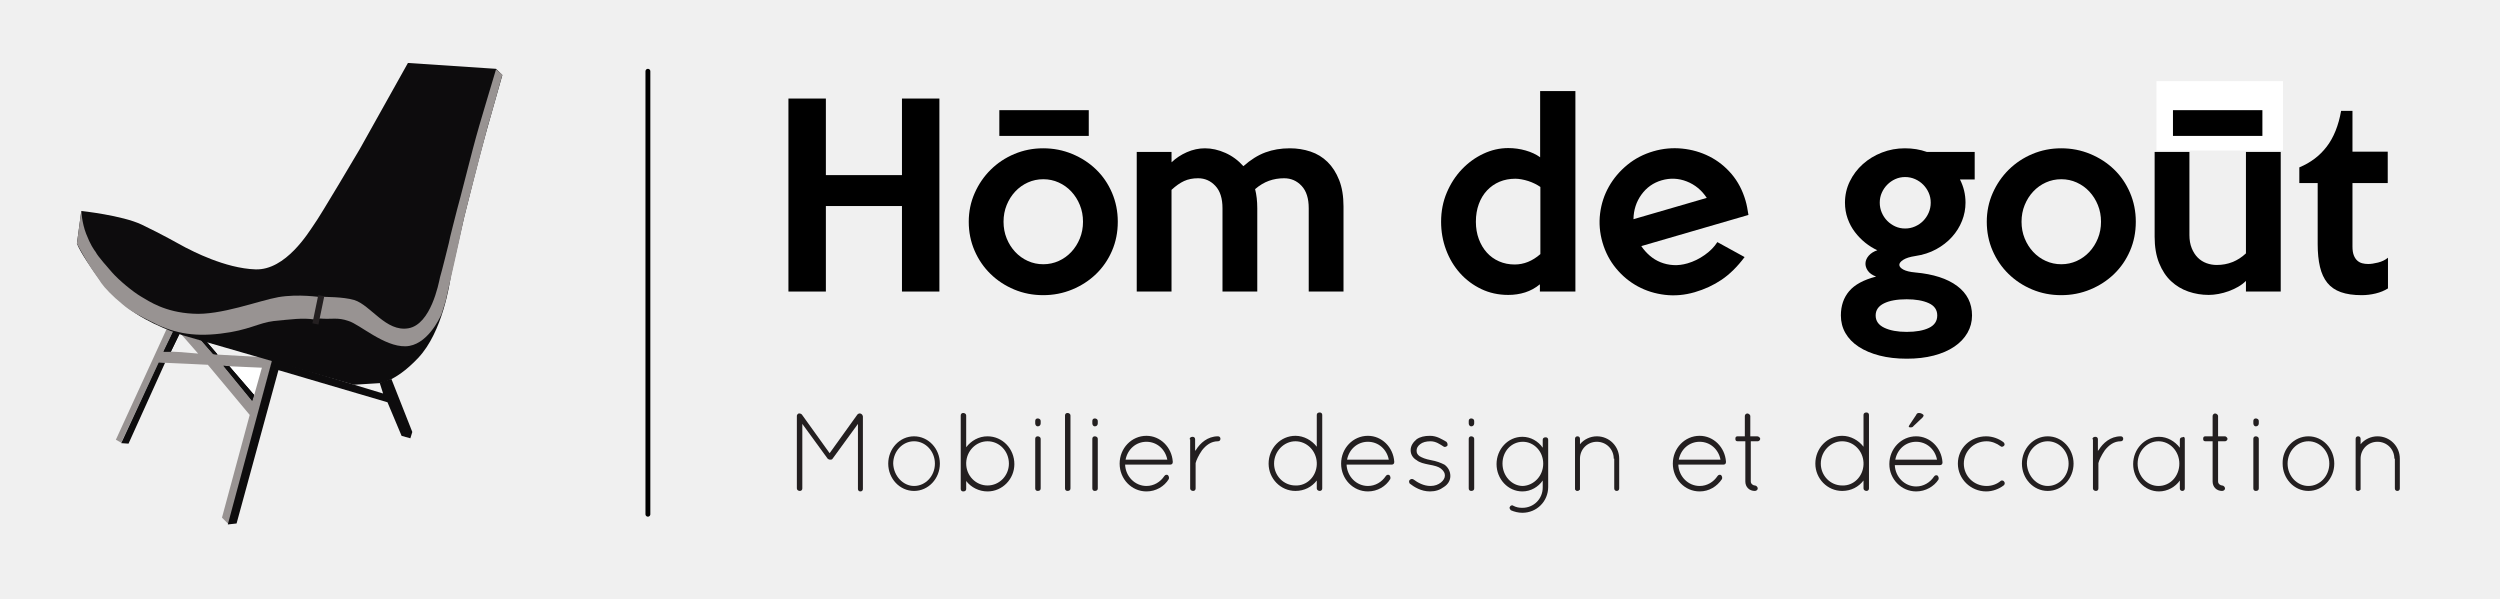
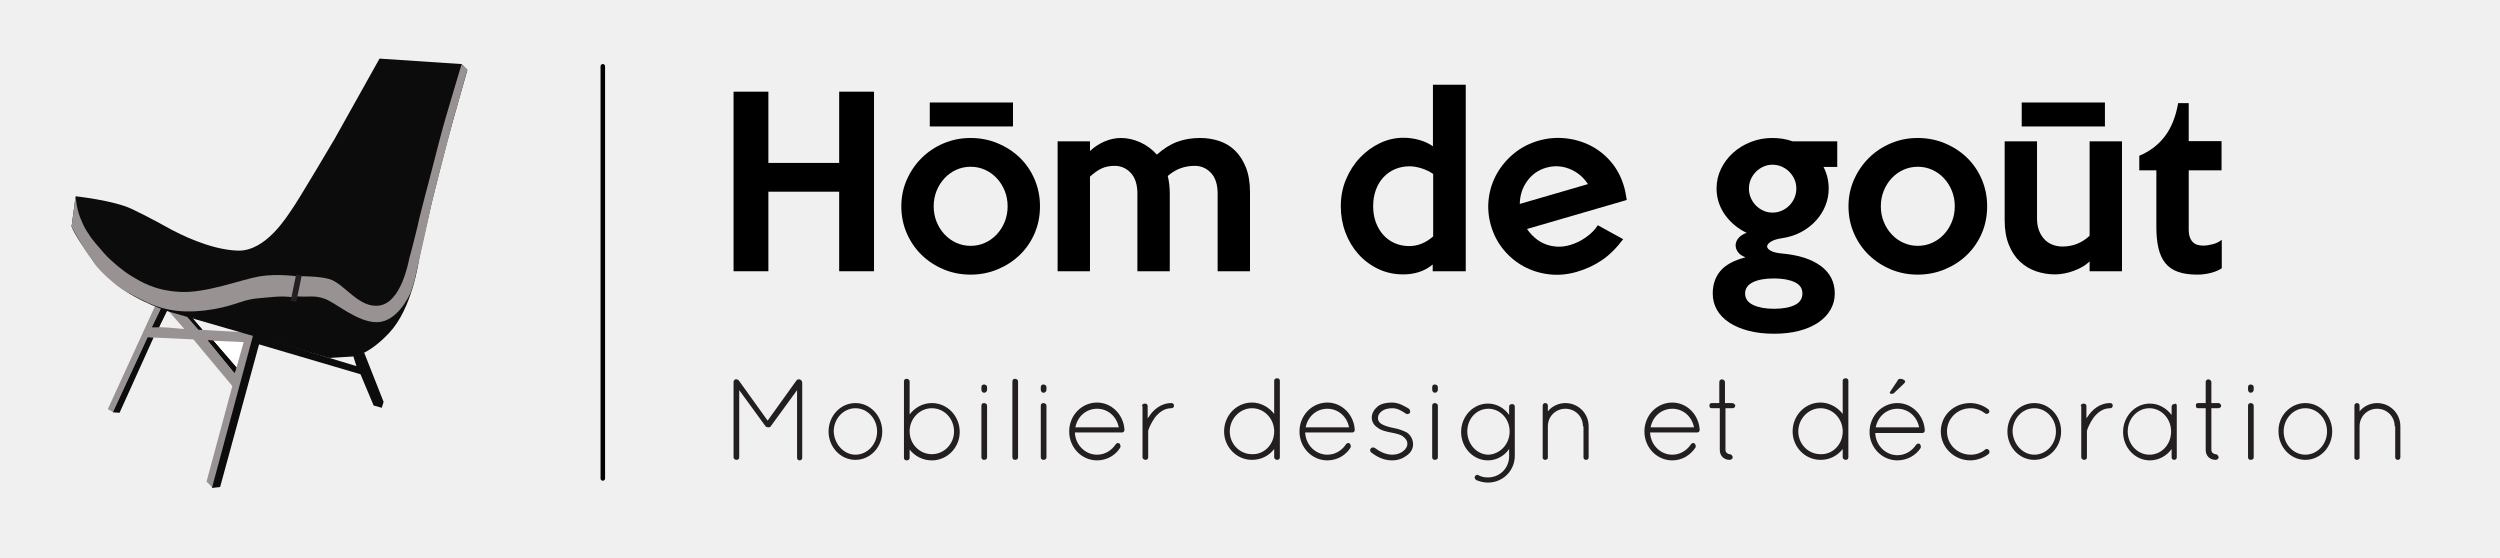
- <svg xmlns="http://www.w3.org/2000/svg" version="1.1" x="0px" y="0px" width="513.579px" height="122.994px" viewBox="-21.2 279.979 513.579 122.994" enable-background="new -21.2 279.979 513.579 122.994" xml:space="preserve">
+ <svg xmlns="http://www.w3.org/2000/svg" version="1.1" x="0px" y="0px" width="552px" height="122.994px" viewBox="-21.2 279.979 552 122.994" enable-background="new -21.2 279.979 552 122.994" xml:space="preserve">
  <g id="Calque_1">
</g>
  <g id="Calque_1_-_copie">
</g>
  <g id="Calque_1_-_copie_2">
    <line fill="none" stroke="#000000" stroke-linecap="round" stroke-linejoin="round" stroke-miterlimit="10" x1="111.9" y1="385.618" x2="111.9" y2="294.618" />
    <g enable-background="new    ">
-       <path fill="#231F20" d="M155.048,367.061l-5.203,7.141c-0.102,0.204-0.306,0.204-0.51,0.204l0,0c-0.204,0-0.408-0.102-0.51-0.204    l-5.203-7.141v13.262c0,0.306-0.204,0.51-0.51,0.51s-0.612-0.204-0.612-0.51v-14.894c0-0.204,0.102-0.306,0.204-0.408l0,0    c0.204-0.204,0.612-0.102,0.816,0.102l5.713,7.957l5.713-7.957c0.204-0.204,0.51-0.306,0.816-0.102    c0.102,0.102,0.102,0.102,0.204,0.204c0,0.102,0.102,0.204,0.102,0.306v14.894c0,0.306-0.204,0.51-0.51,0.51    c-0.306,0-0.51-0.204-0.51-0.51V367.061z" />
-       <path fill="#231F20" d="M166.575,369.611c2.958,0,5.305,2.55,5.305,5.611c0,3.06-2.346,5.611-5.305,5.611s-5.305-2.55-5.305-5.611    C161.271,372.161,163.617,369.611,166.575,369.611z M166.575,379.812c2.346,0,4.285-2.04,4.285-4.591    c0-2.55-1.938-4.591-4.285-4.591s-4.285,2.04-4.285,4.591C162.393,377.772,164.331,379.812,166.575,379.812z" />
-       <path fill="#231F20" d="M176.164,375.528v-0.204v-0.306v-9.691c0-0.306,0.204-0.51,0.51-0.51s0.612,0.204,0.612,0.51v6.529    c1.02-1.326,2.55-2.244,4.387-2.244c3.06,0,5.509,2.55,5.509,5.713c0,3.06-2.448,5.611-5.509,5.611    c-1.734,0-3.366-0.816-4.387-2.142v1.632c0,0.306-0.204,0.51-0.612,0.51c-0.306,0-0.51-0.204-0.51-0.51V375.528z M177.287,375.222    c0,2.448,1.938,4.489,4.387,4.489c2.448,0,4.387-2.04,4.387-4.489c0-2.55-1.938-4.591-4.387-4.591    c-2.346,0-4.285,1.938-4.387,4.387V375.222z" />
-       <path fill="#231F20" d="M191.467,366.448c0-0.306,0.204-0.51,0.51-0.51s0.612,0.204,0.612,0.51v0.51    c0,0.306-0.204,0.612-0.612,0.612c-0.306,0-0.51-0.306-0.51-0.612V366.448z M191.467,370.121c0-0.306,0.204-0.51,0.51-0.51    s0.612,0.204,0.612,0.51v10.201c0,0.306-0.204,0.51-0.612,0.51c-0.306,0-0.51-0.204-0.51-0.51V370.121z" />
-       <path fill="#231F20" d="M197.587,365.326c0-0.306,0.204-0.51,0.51-0.51s0.612,0.204,0.612,0.51v14.996    c0,0.306-0.204,0.51-0.612,0.51c-0.306,0-0.51-0.204-0.51-0.51V365.326z" />
-       <path fill="#231F20" d="M203.198,366.448c0-0.306,0.204-0.51,0.51-0.51s0.612,0.204,0.612,0.51v0.51    c0,0.306-0.204,0.612-0.612,0.612c-0.306,0-0.51-0.306-0.51-0.612V366.448z M203.198,370.121c0-0.306,0.204-0.51,0.51-0.51    s0.612,0.204,0.612,0.51v10.201c0,0.306-0.204,0.51-0.612,0.51c-0.306,0-0.51-0.204-0.51-0.51V370.121z" />
-       <path fill="#231F20" d="M208.809,375.222c0-3.162,2.448-5.713,5.509-5.713c2.856,0,5.203,2.346,5.407,5.305l0,0v0.102    c0,0.306-0.204,0.51-0.51,0.51h-9.283c0.102,2.448,2.04,4.387,4.387,4.387c1.53,0,2.856-0.816,3.673-2.04    c0.204-0.306,0.51-0.306,0.714-0.204c0.204,0.204,0.306,0.51,0.204,0.816c-0.918,1.53-2.652,2.55-4.591,2.55    C211.257,380.934,208.809,378.384,208.809,375.222z M210.033,374.406h8.569c-0.408-2.142-2.142-3.672-4.285-3.672    C212.175,370.733,210.441,372.263,210.033,374.406z" />
-       <path fill="#231F20" d="M223.193,370.223c0-0.306,0.204-0.51,0.612-0.51c0.306,0,0.51,0.204,0.51,0.51v2.448    c0-0.102,0.102-0.204,0.204-0.306c0.816-1.326,2.346-2.754,4.489-2.754c0.306,0,0.51,0.204,0.51,0.51    c0,0.306-0.204,0.51-0.51,0.51c-1.428,0-2.448,0.816-3.264,1.836c-0.714,1.02-1.224,2.142-1.326,2.652c0,0.102,0,0.102,0,0.204    v4.999c0,0.306-0.204,0.51-0.51,0.51s-0.612-0.204-0.612-0.51v-10.099H223.193z" />
-       <path fill="#231F20" d="M249.308,378.69c-1.02,1.326-2.55,2.142-4.387,2.142c-3.06,0-5.509-2.55-5.509-5.611    c0-3.162,2.448-5.713,5.509-5.713c1.734,0,3.366,0.918,4.387,2.244v-6.529c0-0.306,0.204-0.51,0.612-0.51    c0.306,0,0.51,0.204,0.51,0.51v9.793v0.204v5.101c0,0.306-0.204,0.51-0.51,0.51s-0.612-0.204-0.612-0.51V378.69z M249.308,375.426    v-0.408c-0.102-2.448-2.04-4.387-4.387-4.387s-4.387,2.04-4.387,4.591c0,2.448,1.938,4.489,4.387,4.489    C247.268,379.812,249.206,377.874,249.308,375.426z" />
-       <path fill="#231F20" d="M254.307,375.222c0-3.162,2.448-5.713,5.509-5.713c2.856,0,5.203,2.346,5.407,5.305l0,0v0.102    c0,0.306-0.204,0.51-0.51,0.51h-9.283c0.102,2.448,2.04,4.387,4.387,4.387c1.53,0,2.856-0.816,3.672-2.04    c0.204-0.306,0.51-0.306,0.714-0.204c0.204,0.204,0.306,0.51,0.204,0.816c-0.918,1.53-2.652,2.55-4.591,2.55    C256.755,380.934,254.307,378.384,254.307,375.222z M255.531,374.406h8.569c-0.408-2.142-2.142-3.672-4.285-3.672    C257.673,370.733,255.939,372.263,255.531,374.406z" />
-       <path fill="#231F20" d="M268.385,378.588c0.204-0.204,0.51-0.306,0.816-0.102c0.816,0.612,2.04,1.326,3.468,1.326    c0.918,0,1.632-0.306,2.142-0.714s0.816-0.918,0.816-1.428c0-0.51-0.204-0.918-0.816-1.428c-0.51-0.408-1.326-0.612-2.448-0.816    l0,0c-1.02-0.204-1.938-0.408-2.55-0.918c-0.714-0.408-1.224-1.122-1.224-2.04s0.51-1.632,1.224-2.244    c0.714-0.51,1.632-0.714,2.754-0.714c1.428,0,2.448,0.714,3.366,1.224c0.204,0.204,0.306,0.51,0.204,0.816    c-0.204,0.204-0.51,0.306-0.714,0.204c-0.816-0.51-1.632-1.122-2.754-1.122c-0.918,0-1.632,0.204-2.142,0.612    s-0.714,0.816-0.714,1.326s0.204,0.816,0.612,1.122c0.51,0.306,1.224,0.612,2.346,0.816l0,0c1.122,0.204,1.938,0.51,2.754,0.918    c0.714,0.51,1.224,1.326,1.224,2.346c0,0.918-0.51,1.734-1.326,2.244c-0.816,0.612-1.734,0.918-2.856,0.918    c-1.836,0-3.264-0.918-4.183-1.632C268.283,379.098,268.181,378.792,268.385,378.588z" />
-       <path fill="#231F20" d="M280.524,366.448c0-0.306,0.204-0.51,0.51-0.51s0.612,0.204,0.612,0.51v0.51    c0,0.306-0.204,0.612-0.612,0.612c-0.306,0-0.51-0.306-0.51-0.612V366.448z M280.524,370.121c0-0.306,0.204-0.51,0.51-0.51    s0.612,0.204,0.612,0.51v10.201c0,0.306-0.204,0.51-0.612,0.51c-0.306,0-0.51-0.204-0.51-0.51V370.121z" />
-       <path fill="#231F20" d="M296.847,380.016c0,2.958-2.346,5.305-5.305,5.305c-0.816,0-1.632-0.204-2.346-0.51    c-0.204-0.204-0.408-0.51-0.204-0.714c0.102-0.306,0.51-0.408,0.714-0.204c0.612,0.306,1.122,0.408,1.836,0.408    c2.346,0,4.183-1.836,4.183-4.183v-1.428c-0.918,1.326-2.448,2.244-4.183,2.244c-2.958,0-5.305-2.55-5.305-5.611    c0-3.06,2.346-5.611,5.305-5.611c1.734,0,3.264,0.918,4.183,2.244v-1.632c0-0.306,0.204-0.51,0.612-0.51    c0.306,0,0.51,0.204,0.51,0.51V380.016z M295.826,375.222c0-2.55-1.938-4.489-4.183-4.489c-2.346,0-4.183,1.938-4.183,4.489    c0,2.55,1.938,4.591,4.183,4.591C293.888,379.71,295.826,377.772,295.826,375.222z" />
-       <path fill="#231F20" d="M310.312,374.202c0-1.938-1.53-3.468-3.468-3.468c-1.938,0-3.468,1.53-3.468,3.468v6.121v0.102    c0,0.102,0,0.204-0.102,0.204c-0.102,0.102-0.204,0.204-0.408,0.204h-0.102c-0.204,0-0.306-0.204-0.408-0.306c0,0,0,0,0-0.102    s0,0,0,0v-0.102v-6.121v-0.204v-3.877c0-0.306,0.204-0.51,0.51-0.51s0.51,0.204,0.51,0.51v1.122    c0.816-1.02,2.142-1.632,3.468-1.632c2.55,0,4.591,2.04,4.591,4.591v6.121c0,0.306-0.204,0.51-0.51,0.51s-0.51-0.204-0.51-0.51    v-6.121H310.312z" />
-       <path fill="#231F20" d="M322.452,375.222c0-3.162,2.448-5.713,5.509-5.713c2.856,0,5.203,2.346,5.407,5.305l0,0v0.102    c0,0.306-0.204,0.51-0.51,0.51h-9.283c0.102,2.448,2.04,4.387,4.387,4.387c1.53,0,2.856-0.816,3.672-2.04    c0.204-0.306,0.51-0.306,0.714-0.204c0.204,0.204,0.306,0.51,0.204,0.816c-1.02,1.53-2.652,2.55-4.591,2.55    C324.9,380.934,322.452,378.384,322.452,375.222z M323.676,374.406h8.569c-0.408-2.142-2.142-3.672-4.285-3.672    C325.818,370.733,324.084,372.263,323.676,374.406z" />
-       <path fill="#231F20" d="M340.406,370.121c0,0.306-0.306,0.51-0.51,0.51h-1.428v8.263c0,0.51,0.51,0.816,0.816,0.816    s0.612,0.306,0.612,0.612c0,0.306-0.306,0.51-0.612,0.51c-1.122,0-1.938-0.816-1.938-1.938v-8.263h-1.53    c-0.51,0-0.51-0.306-0.51-0.51c0-0.204,0-0.51,0.51-0.51h1.428v-4.183c0-0.306,0.306-0.51,0.51-0.51    c0.306,0,0.612,0.306,0.612,0.51v4.183h1.428C340.1,369.611,340.406,369.917,340.406,370.121z" />
-       <path fill="#231F20" d="M361.625,378.69c-1.02,1.326-2.55,2.142-4.387,2.142c-3.06,0-5.509-2.55-5.509-5.611    c0-3.162,2.448-5.713,5.509-5.713c1.734,0,3.366,0.918,4.387,2.244v-6.529c0-0.306,0.204-0.51,0.612-0.51    c0.306,0,0.51,0.204,0.51,0.51v9.793v0.204v5.101c0,0.306-0.204,0.51-0.51,0.51s-0.612-0.204-0.612-0.51V378.69z M361.625,375.426    v-0.408c-0.102-2.448-2.04-4.387-4.387-4.387s-4.387,2.04-4.387,4.591c0,2.448,1.938,4.489,4.387,4.489    C359.585,379.812,361.523,377.874,361.625,375.426z" />
-       <path fill="#231F20" d="M372.439,380.934c-3.06,0-5.509-2.55-5.509-5.611c0-3.162,2.448-5.713,5.509-5.713    c2.856,0,5.203,2.346,5.407,5.305l0,0v0.102c0,0.306-0.204,0.51-0.51,0.51h-9.283c0.102,2.448,2.04,4.387,4.387,4.387    c1.53,0,2.856-0.816,3.673-2.04c0.204-0.306,0.51-0.306,0.714-0.204c0.204,0.204,0.306,0.51,0.204,0.816    C376.111,379.914,374.377,380.934,372.439,380.934z M372.439,370.733c-2.142,0-3.876,1.53-4.285,3.672h8.569    C376.315,372.263,374.581,370.733,372.439,370.733z M371.215,367.775c0.306,0,0.51,0,0.714-0.306l1.836-1.734    c0.102-0.102,0.204-0.306,0.204-0.408c0-0.204-0.51-0.51-0.918-0.51c-0.306,0-0.51,0.102-0.612,0.408l-1.428,2.142    c0,0.102-0.102,0.204-0.102,0.204C370.909,367.673,371.011,367.775,371.215,367.775z" />
-       <path fill="#231F20" d="M381.008,375.222c0-3.162,2.55-5.611,5.815-5.611c1.326,0,2.652,0.51,3.57,1.224    c0.204,0.204,0.306,0.51,0.102,0.714c-0.204,0.204-0.51,0.306-0.714,0.102c-0.816-0.612-1.836-1.02-2.856-1.02    c-2.652,0-4.693,2.04-4.693,4.591c0,2.55,2.04,4.591,4.693,4.591c1.122,0,2.142-0.408,2.856-1.02    c0.204-0.204,0.612-0.102,0.714,0.102c0.204,0.204,0.204,0.612-0.102,0.816c-0.918,0.714-2.244,1.224-3.57,1.224    C383.66,380.934,381.008,378.384,381.008,375.222z" />
-       <path fill="#231F20" d="M399.472,369.611c2.958,0,5.305,2.55,5.305,5.611c0,3.06-2.346,5.611-5.305,5.611s-5.305-2.55-5.305-5.611    C394.168,372.161,396.514,369.611,399.472,369.611z M399.472,379.812c2.346,0,4.285-2.04,4.285-4.591    c0-2.55-1.938-4.591-4.285-4.591s-4.285,2.04-4.285,4.591C395.29,377.772,397.228,379.812,399.472,379.812z" />
-       <path fill="#231F20" d="M408.654,370.223c0-0.306,0.204-0.51,0.612-0.51c0.306,0,0.51,0.204,0.51,0.51v2.448    c0-0.102,0.102-0.204,0.204-0.306c0.816-1.326,2.346-2.754,4.489-2.754c0.306,0,0.51,0.204,0.51,0.51    c0,0.306-0.204,0.51-0.51,0.51c-1.428,0-2.448,0.816-3.264,1.836c-0.714,1.02-1.224,2.142-1.326,2.652c0,0.102,0,0.102,0,0.204    v4.999c0,0.306-0.204,0.51-0.51,0.51s-0.612-0.204-0.612-0.51v-10.099H408.654z" />
-       <path fill="#231F20" d="M427.628,370.121v10.201c0,0.306-0.204,0.51-0.51,0.51s-0.51-0.204-0.51-0.51v-1.632    c-0.918,1.326-2.55,2.244-4.285,2.244c-2.958,0-5.305-2.55-5.305-5.611c0-3.06,2.346-5.611,5.305-5.611    c1.734,0,3.264,0.918,4.285,2.244v-1.632c0-0.306,0.204-0.51,0.51-0.51C427.424,369.611,427.628,369.815,427.628,370.121z     M426.506,375.222c0-2.55-1.938-4.591-4.285-4.591s-4.285,2.04-4.285,4.591c0,2.55,1.938,4.591,4.285,4.591    C424.67,379.812,426.506,377.772,426.506,375.222z" />
-       <path fill="#231F20" d="M436.401,370.121c0,0.306-0.306,0.51-0.51,0.51h-1.428v8.263c0,0.51,0.51,0.816,0.816,0.816    c0.306,0,0.612,0.306,0.612,0.612c0,0.306-0.306,0.51-0.612,0.51c-1.122,0-1.938-0.816-1.938-1.938v-8.263h-1.428    c-0.51,0-0.51-0.306-0.51-0.51c0-0.204,0-0.51,0.51-0.51h1.428v-4.183c0-0.306,0.306-0.51,0.51-0.51    c0.306,0,0.612,0.306,0.612,0.51v4.183h1.428C436.095,369.611,436.401,369.917,436.401,370.121z" />
-       <path fill="#231F20" d="M441.706,366.448c0-0.306,0.204-0.51,0.51-0.51s0.612,0.204,0.612,0.51v0.51    c0,0.306-0.204,0.612-0.612,0.612c-0.306,0-0.51-0.306-0.51-0.612V366.448z M441.706,370.121c0-0.306,0.204-0.51,0.51-0.51    s0.612,0.204,0.612,0.51v10.201c0,0.306-0.204,0.51-0.612,0.51c-0.306,0-0.51-0.204-0.51-0.51V370.121z" />
-       <path fill="#231F20" d="M453.029,369.611c2.958,0,5.305,2.55,5.305,5.611c0,3.06-2.346,5.611-5.305,5.611    c-2.958,0-5.305-2.55-5.305-5.611C447.623,372.161,450.071,369.611,453.029,369.611z M453.029,379.812    c2.346,0,4.285-2.04,4.285-4.591c0-2.55-1.938-4.591-4.285-4.591c-2.346,0-4.285,2.04-4.285,4.591    C448.745,377.772,450.683,379.812,453.029,379.812z" />
-       <path fill="#231F20" d="M470.678,374.202c0-1.938-1.53-3.468-3.468-3.468s-3.468,1.53-3.468,3.468v6.121v0.102    c0,0.102,0,0.204-0.102,0.204c-0.102,0.102-0.204,0.204-0.408,0.204h-0.102c-0.204,0-0.306-0.204-0.408-0.306c0,0,0,0,0-0.102    s0,0,0,0v-0.102v-6.121v-0.204v-3.877c0-0.306,0.204-0.51,0.51-0.51s0.51,0.204,0.51,0.51v1.122    c0.816-1.02,2.142-1.632,3.468-1.632c2.55,0,4.591,2.04,4.591,4.591v6.121c0,0.306-0.204,0.51-0.51,0.51s-0.51-0.204-0.51-0.51    v-6.121H470.678z" />
+       <path fill="#231F20" d="M154.791,366.125l-5.815,7.981c-0.114,0.228-0.342,0.228-0.57,0.228l0,0c-0.228,0-0.456-0.114-0.57-0.228    l-5.815-7.981v14.822c0,0.342-0.228,0.57-0.57,0.57s-0.684-0.228-0.684-0.57V364.3c0-0.228,0.114-0.342,0.228-0.456l0,0    c0.228-0.228,0.684-0.114,0.912,0.114l6.385,8.893l6.385-8.893c0.228-0.228,0.57-0.342,0.912-0.114    c0.114,0.114,0.114,0.114,0.228,0.228c0,0.114,0.114,0.228,0.114,0.342v16.646c0,0.342-0.228,0.57-0.57,0.57    s-0.57-0.228-0.57-0.57V366.125z" />
+       <path fill="#231F20" d="M167.675,368.975c3.306,0,5.929,2.85,5.929,6.271s-2.622,6.271-5.929,6.271s-5.929-2.85-5.929-6.271    C161.746,371.825,164.368,368.975,167.675,368.975z M167.675,380.376c2.622,0,4.789-2.28,4.789-5.131s-2.166-5.131-4.789-5.131    c-2.622,0-4.789,2.28-4.789,5.131C163,378.096,165.166,380.376,167.675,380.376z" />
+       <path fill="#231F20" d="M178.392,375.588v-0.228v-0.342v-10.831c0-0.342,0.228-0.57,0.57-0.57s0.684,0.228,0.684,0.57v7.297    c1.14-1.482,2.85-2.508,4.903-2.508c3.42,0,6.157,2.85,6.157,6.385c0,3.42-2.736,6.271-6.157,6.271    c-1.938,0-3.762-0.912-4.903-2.394v1.824c0,0.342-0.228,0.57-0.684,0.57c-0.342,0-0.57-0.228-0.57-0.57V375.588z M179.646,375.246    c0,2.736,2.166,5.017,4.903,5.017c2.736,0,4.903-2.28,4.903-5.017c0-2.85-2.166-5.131-4.903-5.131    c-2.622,0-4.789,2.166-4.903,4.903V375.246z" />
+       <path fill="#231F20" d="M195.494,365.441c0-0.342,0.228-0.57,0.57-0.57s0.684,0.228,0.684,0.57v0.57    c0,0.342-0.228,0.684-0.684,0.684c-0.342,0-0.57-0.342-0.57-0.684V365.441z M195.494,369.545c0-0.342,0.228-0.57,0.57-0.57    s0.684,0.228,0.684,0.57v11.401c0,0.342-0.228,0.57-0.684,0.57c-0.342,0-0.57-0.228-0.57-0.57V369.545z" />
+       <path fill="#231F20" d="M202.335,364.186c0-0.342,0.228-0.57,0.57-0.57s0.684,0.228,0.684,0.57v16.76    c0,0.342-0.228,0.57-0.684,0.57c-0.342,0-0.57-0.228-0.57-0.57V364.186z" />
+       <path fill="#231F20" d="M208.605,365.441c0-0.342,0.228-0.57,0.57-0.57s0.684,0.228,0.684,0.57v0.57    c0,0.342-0.228,0.684-0.684,0.684c-0.342,0-0.57-0.342-0.57-0.684V365.441z M208.605,369.545c0-0.342,0.228-0.57,0.57-0.57    s0.684,0.228,0.684,0.57v11.401c0,0.342-0.228,0.57-0.684,0.57c-0.342,0-0.57-0.228-0.57-0.57V369.545z" />
+       <path fill="#231F20" d="M214.876,375.246c0-3.534,2.736-6.385,6.157-6.385c3.192,0,5.815,2.622,6.043,5.929l0,0v0.114    c0,0.342-0.228,0.57-0.57,0.57H216.13c0.114,2.736,2.28,4.903,4.903,4.903c1.71,0,3.192-0.912,4.104-2.28    c0.228-0.342,0.57-0.342,0.798-0.228c0.228,0.228,0.342,0.57,0.228,0.912c-1.026,1.71-2.964,2.85-5.131,2.85    C217.612,381.63,214.876,378.78,214.876,375.246z M216.244,374.334h9.577c-0.456-2.394-2.394-4.104-4.789-4.104    C218.638,370.229,216.7,371.939,216.244,374.334z" />
+       <path fill="#231F20" d="M230.952,369.659c0-0.342,0.228-0.57,0.684-0.57c0.342,0,0.57,0.228,0.57,0.57v2.736    c0-0.114,0.114-0.228,0.228-0.342c0.912-1.482,2.622-3.078,5.017-3.078c0.342,0,0.57,0.228,0.57,0.57s-0.228,0.57-0.57,0.57    c-1.596,0-2.736,0.912-3.648,2.052c-0.798,1.14-1.368,2.394-1.482,2.964c0,0.114,0,0.114,0,0.228v5.587    c0,0.342-0.228,0.57-0.57,0.57s-0.684-0.228-0.684-0.57v-11.287H230.952z" />
+       <path fill="#231F20" d="M260.139,379.122c-1.14,1.482-2.85,2.394-4.903,2.394c-3.42,0-6.157-2.85-6.157-6.271    c0-3.534,2.736-6.385,6.157-6.385c1.938,0,3.762,1.026,4.903,2.508v-7.297c0-0.342,0.228-0.57,0.684-0.57    c0.342,0,0.57,0.228,0.57,0.57v10.945v0.228v5.701c0,0.342-0.228,0.57-0.57,0.57s-0.684-0.228-0.684-0.57V379.122z     M260.139,375.474v-0.456c-0.114-2.736-2.28-4.903-4.903-4.903s-4.903,2.28-4.903,5.131c0,2.736,2.166,5.017,4.903,5.017    C257.859,380.376,260.025,378.21,260.139,375.474z" />
+       <path fill="#231F20" d="M265.725,375.246c0-3.534,2.736-6.385,6.157-6.385c3.192,0,5.815,2.622,6.043,5.929l0,0v0.114    c0,0.342-0.228,0.57-0.57,0.57H266.98c0.114,2.736,2.28,4.903,4.903,4.903c1.71,0,3.192-0.912,4.104-2.28    c0.228-0.342,0.57-0.342,0.798-0.228c0.228,0.228,0.342,0.57,0.228,0.912c-1.026,1.71-2.964,2.85-5.131,2.85    C268.462,381.63,265.725,378.78,265.725,375.246z M267.094,374.334h9.577c-0.456-2.394-2.394-4.104-4.789-4.104    C269.488,370.229,267.55,371.939,267.094,374.334z" />
+       <path fill="#231F20" d="M281.459,379.008c0.228-0.228,0.57-0.342,0.912-0.114c0.912,0.684,2.28,1.482,3.876,1.482    c1.026,0,1.824-0.342,2.394-0.798c0.57-0.456,0.912-1.026,0.912-1.596s-0.228-1.026-0.912-1.596    c-0.57-0.456-1.482-0.684-2.736-0.912l0,0c-1.14-0.228-2.166-0.456-2.85-1.026c-0.798-0.456-1.368-1.254-1.368-2.28    s0.57-1.824,1.368-2.508c0.798-0.57,1.824-0.798,3.078-0.798c1.596,0,2.736,0.798,3.762,1.368c0.228,0.228,0.342,0.57,0.228,0.912    c-0.228,0.228-0.57,0.342-0.798,0.228c-0.912-0.57-1.824-1.254-3.078-1.254c-1.026,0-1.824,0.228-2.394,0.684    c-0.57,0.456-0.798,0.912-0.798,1.482s0.228,0.912,0.684,1.254c0.57,0.342,1.368,0.684,2.622,0.912l0,0    c1.254,0.228,2.166,0.57,3.078,1.026c0.798,0.57,1.368,1.482,1.368,2.622c0,1.026-0.57,1.938-1.482,2.508    c-0.912,0.684-1.938,1.026-3.192,1.026c-2.052,0-3.648-1.026-4.675-1.824C281.345,379.578,281.231,379.236,281.459,379.008z" />
+       <path fill="#231F20" d="M295.027,365.441c0-0.342,0.228-0.57,0.57-0.57s0.684,0.228,0.684,0.57v0.57    c0,0.342-0.228,0.684-0.684,0.684c-0.342,0-0.57-0.342-0.57-0.684V365.441z M295.027,369.545c0-0.342,0.228-0.57,0.57-0.57    s0.684,0.228,0.684,0.57v11.401c0,0.342-0.228,0.57-0.684,0.57c-0.342,0-0.57-0.228-0.57-0.57V369.545z" />
+       <path fill="#231F20" d="M313.269,380.604c0,3.306-2.622,5.929-5.929,5.929c-0.912,0-1.824-0.228-2.622-0.57    c-0.228-0.228-0.456-0.57-0.228-0.798c0.114-0.342,0.57-0.456,0.798-0.228c0.684,0.342,1.254,0.456,2.052,0.456    c2.622,0,4.675-2.052,4.675-4.675v-1.596c-1.026,1.482-2.736,2.508-4.675,2.508c-3.306,0-5.929-2.85-5.929-6.271    s2.622-6.271,5.929-6.271c1.938,0,3.648,1.026,4.675,2.508v-1.824c0-0.342,0.228-0.57,0.684-0.57c0.342,0,0.57,0.228,0.57,0.57    V380.604z M312.128,375.246c0-2.85-2.166-5.017-4.674-5.017c-2.622,0-4.675,2.166-4.675,5.017s2.166,5.131,4.675,5.131    C309.962,380.262,312.128,378.096,312.128,375.246z" />
+       <path fill="#231F20" d="M328.318,374.106c0-2.166-1.71-3.876-3.876-3.876s-3.876,1.71-3.876,3.876v6.841v0.114    c0,0.114,0,0.228-0.114,0.228c-0.114,0.114-0.228,0.228-0.456,0.228h-0.114c-0.228,0-0.342-0.228-0.456-0.342c0,0,0,0,0-0.114    s0,0,0,0v-0.114v-6.841v-0.228v-4.332c0-0.342,0.228-0.57,0.57-0.57c0.342,0,0.57,0.228,0.57,0.57v1.254    c0.912-1.14,2.394-1.824,3.876-1.824c2.85,0,5.131,2.28,5.131,5.131v6.841c0,0.342-0.228,0.57-0.57,0.57s-0.57-0.228-0.57-0.57    v-6.841H328.318z" />
+       <path fill="#231F20" d="M341.886,375.246c0-3.534,2.736-6.385,6.157-6.385c3.192,0,5.815,2.622,6.043,5.929l0,0v0.114    c0,0.342-0.228,0.57-0.57,0.57H343.14c0.114,2.736,2.28,4.903,4.903,4.903c1.71,0,3.192-0.912,4.104-2.28    c0.228-0.342,0.57-0.342,0.798-0.228c0.228,0.228,0.342,0.57,0.228,0.912c-1.14,1.71-2.964,2.85-5.131,2.85    C344.622,381.63,341.886,378.78,341.886,375.246z M343.254,374.334h9.577c-0.456-2.394-2.394-4.104-4.789-4.104    S343.71,371.939,343.254,374.334z" />
+       <path fill="#231F20" d="M361.952,369.545c0,0.342-0.342,0.57-0.57,0.57h-1.596v9.235c0,0.57,0.57,0.912,0.912,0.912    c0.342,0,0.684,0.342,0.684,0.684c0,0.342-0.342,0.57-0.684,0.57c-1.254,0-2.166-0.912-2.166-2.166v-9.235h-1.71    c-0.57,0-0.57-0.342-0.57-0.57s0-0.57,0.57-0.57h1.596V364.3c0-0.342,0.342-0.57,0.57-0.57c0.342,0,0.684,0.342,0.684,0.57v4.674    h1.596C361.61,368.975,361.952,369.317,361.952,369.545z" />
+       <path fill="#231F20" d="M385.667,379.122c-1.14,1.482-2.85,2.394-4.902,2.394c-3.42,0-6.157-2.85-6.157-6.271    c0-3.534,2.736-6.385,6.157-6.385c1.938,0,3.762,1.026,4.902,2.508v-7.297c0-0.342,0.228-0.57,0.684-0.57    c0.342,0,0.57,0.228,0.57,0.57v10.945v0.228v5.701c0,0.342-0.228,0.57-0.57,0.57c-0.342,0-0.684-0.228-0.684-0.57V379.122z     M385.667,375.474v-0.456c-0.114-2.736-2.28-4.903-4.902-4.903c-2.622,0-4.903,2.28-4.903,5.131c0,2.736,2.166,5.017,4.903,5.017    C383.386,380.376,385.553,378.21,385.667,375.474z" />
+       <path fill="#231F20" d="M397.752,381.63c-3.42,0-6.157-2.85-6.157-6.271c0-3.534,2.736-6.385,6.157-6.385    c3.192,0,5.815,2.622,6.043,5.929l0,0v0.114c0,0.342-0.228,0.57-0.57,0.57h-10.375c0.114,2.736,2.28,4.903,4.903,4.903    c1.71,0,3.192-0.912,4.104-2.28c0.228-0.342,0.57-0.342,0.798-0.228c0.228,0.228,0.342,0.57,0.228,0.912    C401.856,380.49,399.918,381.63,397.752,381.63z M397.752,370.229c-2.394,0-4.332,1.71-4.789,4.104h9.577    C402.084,371.939,400.146,370.229,397.752,370.229z M396.384,366.923c0.342,0,0.57,0,0.798-0.342l2.052-1.938    c0.114-0.114,0.228-0.342,0.228-0.456c0-0.228-0.57-0.57-1.026-0.57c-0.342,0-0.57,0.114-0.684,0.456l-1.596,2.394    c0,0.114-0.114,0.228-0.114,0.228C396.042,366.809,396.156,366.923,396.384,366.923z" />
+       <path fill="#231F20" d="M407.329,375.246c0-3.534,2.85-6.271,6.499-6.271c1.482,0,2.964,0.57,3.99,1.368    c0.228,0.228,0.342,0.57,0.114,0.798c-0.228,0.228-0.57,0.342-0.798,0.114c-0.912-0.684-2.052-1.14-3.192-1.14    c-2.964,0-5.245,2.28-5.245,5.131s2.28,5.131,5.245,5.131c1.254,0,2.394-0.456,3.192-1.14c0.228-0.228,0.684-0.114,0.798,0.114    c0.228,0.228,0.228,0.684-0.114,0.912c-1.026,0.798-2.508,1.368-3.99,1.368C410.293,381.63,407.329,378.78,407.329,375.246z" />
+       <path fill="#231F20" d="M427.965,368.975c3.306,0,5.929,2.85,5.929,6.271s-2.622,6.271-5.929,6.271s-5.929-2.85-5.929-6.271    C422.036,371.825,424.659,368.975,427.965,368.975z M427.965,380.376c2.622,0,4.789-2.28,4.789-5.131s-2.166-5.131-4.789-5.131    s-4.789,2.28-4.789,5.131C423.291,378.096,425.457,380.376,427.965,380.376z" />
+       <path fill="#231F20" d="M438.226,369.659c0-0.342,0.228-0.57,0.684-0.57c0.342,0,0.57,0.228,0.57,0.57v2.736    c0-0.114,0.114-0.228,0.228-0.342c0.912-1.482,2.622-3.078,5.017-3.078c0.342,0,0.57,0.228,0.57,0.57s-0.228,0.57-0.57,0.57    c-1.596,0-2.736,0.912-3.648,2.052c-0.798,1.14-1.368,2.394-1.482,2.964c0,0.114,0,0.114,0,0.228v5.587    c0,0.342-0.228,0.57-0.57,0.57c-0.342,0-0.684-0.228-0.684-0.57v-11.287H438.226z" />
+       <path fill="#231F20" d="M459.433,369.545v11.401c0,0.342-0.228,0.57-0.57,0.57c-0.342,0-0.57-0.228-0.57-0.57v-1.824    c-1.026,1.482-2.85,2.508-4.789,2.508c-3.306,0-5.929-2.85-5.929-6.271c0-3.42,2.622-6.271,5.929-6.271    c1.938,0,3.648,1.026,4.789,2.508v-1.824c0-0.342,0.228-0.57,0.57-0.57C459.205,368.975,459.433,369.203,459.433,369.545z     M458.178,375.246c0-2.85-2.166-5.131-4.789-5.131c-2.622,0-4.789,2.28-4.789,5.131s2.166,5.131,4.789,5.131    C456.126,380.376,458.178,378.096,458.178,375.246z" />
+       <path fill="#231F20" d="M469.238,369.545c0,0.342-0.342,0.57-0.57,0.57h-1.596v9.235c0,0.57,0.57,0.912,0.912,0.912    c0.342,0,0.684,0.342,0.684,0.684c0,0.342-0.342,0.57-0.684,0.57c-1.254,0-2.166-0.912-2.166-2.166v-9.235h-1.596    c-0.57,0-0.57-0.342-0.57-0.57s0-0.57,0.57-0.57h1.596V364.3c0-0.342,0.342-0.57,0.57-0.57c0.342,0,0.684,0.342,0.684,0.57v4.674    h1.596C468.896,368.975,469.238,369.317,469.238,369.545z" />
+       <path fill="#231F20" d="M475.166,365.441c0-0.342,0.228-0.57,0.57-0.57c0.342,0,0.684,0.228,0.684,0.57v0.57    c0,0.342-0.228,0.684-0.684,0.684c-0.342,0-0.57-0.342-0.57-0.684V365.441z M475.166,369.545c0-0.342,0.228-0.57,0.57-0.57    c0.342,0,0.684,0.228,0.684,0.57v11.401c0,0.342-0.228,0.57-0.684,0.57c-0.342,0-0.57-0.228-0.57-0.57V369.545z" />
+       <path fill="#231F20" d="M487.822,368.975c3.306,0,5.929,2.85,5.929,6.271s-2.622,6.271-5.929,6.271s-5.929-2.85-5.929-6.271    C481.779,371.825,484.515,368.975,487.822,368.975z M487.822,380.376c2.622,0,4.789-2.28,4.789-5.131s-2.166-5.131-4.789-5.131    c-2.622,0-4.789,2.28-4.789,5.131C483.033,378.096,485.199,380.376,487.822,380.376z" />
+       <path fill="#231F20" d="M507.546,374.106c0-2.166-1.71-3.876-3.876-3.876s-3.876,1.71-3.876,3.876v6.841v0.114    c0,0.114,0,0.228-0.114,0.228c-0.114,0.114-0.228,0.228-0.456,0.228h-0.114c-0.228,0-0.342-0.228-0.456-0.342c0,0,0,0,0-0.114    s0,0,0,0v-0.114v-6.841v-0.228v-4.332c0-0.342,0.228-0.57,0.57-0.57c0.342,0,0.57,0.228,0.57,0.57v1.254    c0.912-1.14,2.394-1.824,3.876-1.824c2.85,0,5.131,2.28,5.131,5.131v6.841c0,0.342-0.228,0.57-0.57,0.57    c-0.342,0-0.57-0.228-0.57-0.57v-6.841H507.546z" />
    </g>
    <path fill="#989392" d="M32.2,353.318l-8.8-0.5l-2.4-2.7l-5-1.5l3.5,4l-3.5-0.3l-2-0.1l0,0l-1.5-0.1l1.9-4.2l-1.3-0.5l-10.5,22.9   l1.1,0.6l0,0l7.7-16.5l1.5,0.1l0,0l4.5,0.2l4.1,0.2l8.6,10.3l-5.7,21.1l1.4,1.4l9-33.8L32.2,353.318z" />
    <path fill="#0D0C0D" d="M62.6,292.918l-9.9,17.7c0,0-8.2,13.9-9.4,15.5c-1.1,1.6-5.8,9.4-12,9.2c-6.3-0.2-13.2-3.9-14.4-4.5   c-1.3-0.7-5-2.8-9-4.7c-4-1.9-12.4-2.8-12.4-2.8l-0.9,6.7c0.8,2,3,5.1,4.9,7.7c1.9,2.6,5.6,5.5,5.6,5.5c4.2,3.4,11.1,5.6,11.1,5.6   l35.3,10.2l4.8-0.3c0,0,3.3,0.2,8.4-5.2s6.5-15.5,6.7-16.7c0.2-1.3,2.6-11.4,2.8-12.4c0.2-0.9,3.5-13.9,3.8-14.8   c0.2-0.9,4-14.2,4-14.2l-1.3-1.3L62.6,292.918z" />
    <polyline fill="#0D0C0D" points="27.4,387.518 36,356.018 58.4,362.618 61.3,369.518 63.1,370.018 63.5,368.718 59.2,357.818    56.8,358.618 57.5,360.818 34.7,353.918 25.6,387.718  " />
    <path fill="none" stroke="#000000" stroke-width="6.285" stroke-miterlimit="10" d="M23.6,353.818" />
    <path fill="none" stroke="#000000" stroke-width="6.285" stroke-miterlimit="10" d="M25.4,356.018" />
    <polygon fill="#FFFFFF" points="25.9,355.218 31,361.218 32.6,355.518  " />
    <path stroke="#000000" stroke-width="6.285" stroke-miterlimit="10" d="M27,359.818" />
    <path fill="none" d="M13.9,354.518" />
    <g>
      <polygon fill="#0D0C0D" points="15.7,348.518 14.4,348.018 12.4,352.218 13.9,352.218   " />
      <polygon fill="#0D0C0D" points="3.7,371.018 5.2,371.118 12.7,354.518 11.4,354.418   " />
      <polygon fill="#0D0C0D" points="24.7,355.118 30.6,362.318 31,361.118 25.9,355.218   " />
      <polyline fill="#0D0C0D" points="22.6,352.718 19.9,349.618 21.2,350.118 23.5,352.818 22.6,352.718   " />
    </g>
    <g>
      <polygon fill="#0D0C0D" points="12.4,352.218 13.9,352.218 15.7,348.518 14.4,348.018   " />
      <polygon fill="#0D0C0D" points="25.9,355.218 24.7,355.118 30.6,362.318 31,361.118   " />
      <polygon fill="#0D0C0D" points="19.9,349.618 22.6,352.718 23.5,352.818 21.2,350.118   " />
    </g>
    <g>
      <polygon fill="none" points="31,361.218 32.6,355.518 25.9,355.218   " />
      <polygon fill="none" points="31,361.218 32.6,355.518 25.9,355.218   " />
      <path fill="none" d="M12.9,354.518l4.4,0.2L12.9,354.518z" />
    </g>
    <path fill="#989392" d="M80.7,294.218c0,0-3.9,13-4.1,13.9c-0.3,0.9-3.6,14-3.9,14.9c-0.2,0.9-1.5,5.7-1.7,6.9c0,0-1.4,5.7-1.8,7   c-0.3,1.4-1.9,9.7-6.5,10.5c-4.6,0.8-7.7-4.7-11.1-5.8c-2.4-0.7-5.9-0.6-7-0.7l-1,4.5h1c2.4,0.2,3.5-0.3,5.8,0.5   c2.3,0.7,7.3,5.3,11.7,5.2s7-5.7,7.4-6.6c0.3-0.9,1-3.1,1-3.4c0.1-0.3,3.1-13.6,3.4-15.3c0.3-1.6,4.7-18.4,5.1-19.9   c0.5-1.5,3-10.6,3-10.6" />
    <path fill="#989392" d="M44.6,341.018c0,0-4.5-0.7-8.6,0c-4,0.7-11.9,3.8-17.6,3.4c-5.7-0.3-8.9-2.5-10.6-3.5s-4.5-3.3-6-5   c-0.7-0.8-3-3.4-3.3-4.1c-0.5-0.7-1.1-1.5-2-3.8s-1-4.8-1-4.8l-0.9,6.8c0,0,1,1.9,2.2,3.9c1,1.7,2.4,3.5,2.8,4.2   c0.7,1,2.3,2.7,4.4,4.4c1.6,1.4,3.6,2.4,5.6,3.4c4.5,2.4,8.6,3.3,14.5,2.6s7.7-2.2,11-2.6c3.3-0.3,5.9-0.7,8.3-0.3L44.6,341.018   C44.2,341.018,44.6,341.018,44.6,341.018z" />
    <line fill="none" stroke="#231F20" stroke-width="1.257" stroke-miterlimit="10" x1="43.6" y1="346.518" x2="44.8" y2="340.718" />
    <g>
      <path d="M171.782,339.871h-7.691v-17.566h-15.631v17.566h-7.691v-39.648h7.691v15.73h15.631v-15.73h7.691V339.871z" />
      <path d="M208.429,325.53c0,2.15-0.397,4.144-1.191,5.979s-1.886,3.424-3.275,4.764c-1.39,1.34-3.02,2.399-4.888,3.176    c-1.869,0.777-3.863,1.166-5.979,1.166c-2.117,0-4.102-0.389-5.955-1.166c-1.853-0.776-3.474-1.844-4.863-3.2    c-1.39-1.356-2.481-2.953-3.275-4.789s-1.191-3.812-1.191-5.93c0-2.084,0.405-4.044,1.216-5.881c0.81-1.836,1.911-3.439,3.3-4.813    c1.39-1.372,3.01-2.447,4.863-3.225c1.852-0.777,3.821-1.167,5.905-1.167c2.117,0,4.11,0.39,5.979,1.167    c1.869,0.777,3.499,1.836,4.888,3.176c1.389,1.34,2.481,2.936,3.275,4.788C208.032,321.428,208.429,323.413,208.429,325.53z     M201.284,325.53c0-1.224-0.215-2.365-0.644-3.424s-1.014-1.985-1.756-2.779c-0.742-0.794-1.608-1.414-2.597-1.86    c-0.989-0.447-2.045-0.67-3.166-0.67s-2.177,0.223-3.167,0.67c-0.989,0.446-1.855,1.066-2.597,1.86    c-0.742,0.794-1.328,1.721-1.756,2.779s-0.643,2.2-0.643,3.424s0.214,2.365,0.643,3.424c0.429,1.06,1.014,1.985,1.756,2.779    c0.742,0.794,1.608,1.414,2.597,1.86s2.045,0.67,3.167,0.67s2.177-0.224,3.166-0.67s1.855-1.066,2.597-1.86    c0.742-0.794,1.328-1.72,1.756-2.779C201.069,327.895,201.284,326.754,201.284,325.53z" />
+       <rect x="184.095" y="302.61" width="18.371" height="5.289" />
      <path d="M254.8,339.871h-7.146v-17.12c0-2.018-0.488-3.548-1.464-4.59c-0.976-1.042-2.175-1.563-3.598-1.563    c-1.091,0-2.126,0.174-3.101,0.521c-0.976,0.348-1.928,0.918-2.854,1.712c0.298,1.158,0.447,2.465,0.447,3.92v17.12h-7.146v-17.12    c0-2.018-0.488-3.548-1.464-4.59c-0.976-1.042-2.158-1.563-3.548-1.563c-1.092,0-2.052,0.191-2.878,0.571    c-0.828,0.381-1.688,0.984-2.581,1.811v20.892h-7.146v-28.682h7.146l0.008,2.134c0.894-0.86,1.946-1.555,3.154-2.085    c1.209-0.528,2.442-0.794,3.702-0.794c1.391,0,2.79,0.315,4.198,0.943c1.408,0.629,2.642,1.538,3.702,2.729    c1.49-1.323,2.997-2.266,4.52-2.829c1.524-0.562,3.196-0.844,5.018-0.844c1.49,0,2.907,0.224,4.249,0.67    c1.341,0.447,2.508,1.159,3.502,2.134c0.994,0.977,1.788,2.217,2.384,3.722c0.596,1.506,0.895,3.317,0.895,5.435V339.871z" />
      <path d="M302.438,339.871h-7.295v-1.488c-0.926,0.761-1.935,1.314-3.026,1.662s-2.25,0.521-3.474,0.521    c-2.019,0-3.871-0.405-5.558-1.216c-1.688-0.81-3.144-1.901-4.367-3.274c-1.225-1.373-2.176-2.969-2.854-4.789    c-0.678-1.818-1.017-3.737-1.017-5.756c0-2.15,0.388-4.144,1.166-5.979c0.776-1.836,1.811-3.432,3.102-4.789    c1.29-1.355,2.762-2.423,4.416-3.2c1.653-0.777,3.357-1.166,5.111-1.166c1.224,0,2.414,0.166,3.572,0.496    c1.158,0.331,2.15,0.794,2.978,1.39v-13.597h7.245V339.871z M295.242,332.179v-13.795c-0.332-0.231-0.714-0.455-1.146-0.67    c-0.433-0.215-0.881-0.397-1.345-0.546c-0.466-0.149-0.93-0.265-1.396-0.348c-0.465-0.082-0.88-0.124-1.245-0.124    c-1.195,0-2.282,0.207-3.263,0.62c-0.979,0.414-1.834,1.01-2.564,1.786c-0.73,0.778-1.295,1.713-1.693,2.804    c-0.398,1.092-0.598,2.3-0.598,3.623c0,1.29,0.199,2.474,0.598,3.548c0.398,1.075,0.946,2.002,1.644,2.779    s1.535,1.381,2.516,1.811c0.979,0.431,2.05,0.646,3.212,0.646C291.855,334.313,293.614,333.602,295.242,332.179z" />
      <path d="M337.394,321.208c0.13,0.445,0.239,0.912,0.33,1.403c0.092,0.49,0.179,0.999,0.263,1.525l-22.014,6.401    c0.484,0.721,1.061,1.371,1.73,1.951c0.668,0.582,1.412,1.037,2.232,1.367c0.819,0.33,1.693,0.525,2.623,0.581    c0.93,0.058,1.903-0.062,2.92-0.358c1.239-0.36,2.415-0.935,3.53-1.724c1.114-0.789,1.977-1.668,2.591-2.64l5.597,3.075    c-1.49,1.984-3.063,3.536-4.718,4.654c-1.657,1.119-3.5,1.974-5.533,2.565c-2.065,0.6-4.105,0.781-6.122,0.54    c-2.016-0.24-3.873-0.82-5.57-1.739c-1.697-0.919-3.183-2.15-4.458-3.691c-1.275-1.541-2.203-3.313-2.785-5.314    c-0.582-2.001-0.748-3.994-0.499-5.979c0.25-1.985,0.853-3.822,1.808-5.512c0.956-1.69,2.211-3.175,3.769-4.455    c1.556-1.279,3.352-2.215,5.385-2.806c1.937-0.563,3.9-0.746,5.887-0.548s3.848,0.733,5.584,1.606    c1.735,0.874,3.256,2.076,4.563,3.608C335.812,317.249,336.776,319.08,337.394,321.208z M329.423,320.631    c-1.049-1.589-2.418-2.715-4.109-3.379c-1.691-0.661-3.411-0.739-5.158-0.231c-1.715,0.499-3.101,1.479-4.158,2.94    c-1.056,1.462-1.6,3.145-1.632,5.048L329.423,320.631z" />
      <path d="M384.463,316.845h-3.027c0.761,1.489,1.142,3.077,1.142,4.765c0,1.29-0.24,2.539-0.72,3.746    c-0.479,1.208-1.166,2.308-2.06,3.3c-0.893,0.992-1.977,1.836-3.25,2.531c-1.273,0.694-2.704,1.158-4.292,1.389    c-1.092,0.166-1.911,0.422-2.457,0.77c-0.545,0.348-0.818,0.694-0.818,1.042s0.273,0.67,0.818,0.968    c0.546,0.298,1.365,0.496,2.457,0.596c3.704,0.331,6.575,1.258,8.609,2.778c2.034,1.521,3.052,3.54,3.052,6.055    c0,1.29-0.313,2.48-0.939,3.572c-0.627,1.092-1.524,2.035-2.694,2.829s-2.579,1.405-4.228,1.836    c-1.648,0.43-3.494,0.645-5.537,0.645c-2.077,0-3.948-0.215-5.611-0.645c-1.665-0.431-3.091-1.035-4.277-1.812    c-1.187-0.777-2.093-1.712-2.719-2.804c-0.627-1.092-0.939-2.3-0.939-3.622c0-1.985,0.566-3.647,1.699-4.987    s2.979-2.34,5.54-3.002c-0.794-0.298-1.364-0.703-1.712-1.216c-0.347-0.513-0.505-1.034-0.471-1.563    c0.032-0.529,0.256-1.033,0.67-1.514c0.413-0.479,1.001-0.852,1.764-1.116c-0.867-0.397-1.691-0.909-2.475-1.538    c-0.783-0.628-1.491-1.356-2.123-2.184c-0.633-0.827-1.133-1.753-1.499-2.779c-0.367-1.024-0.55-2.116-0.55-3.274    c0-1.555,0.33-3.011,0.992-4.367c0.661-1.356,1.555-2.539,2.68-3.548c1.124-1.009,2.432-1.803,3.92-2.382    c1.489-0.579,3.06-0.869,4.715-0.869c1.62,0,3.126,0.249,4.516,0.745h9.825V316.845z M376.772,344.784    c0-1.159-0.586-2.002-1.755-2.531c-1.17-0.529-2.678-0.794-4.522-0.794c-1.978,0-3.535,0.28-4.672,0.844    c-1.137,0.562-1.705,1.39-1.705,2.481c0,1.124,0.594,1.968,1.779,2.53c1.187,0.562,2.719,0.844,4.598,0.844    c1.91,0,3.435-0.273,4.571-0.819C376.202,346.794,376.772,345.941,376.772,344.784z M375.432,321.61    c0-0.728-0.14-1.406-0.418-2.035c-0.279-0.628-0.656-1.183-1.131-1.662s-1.032-0.86-1.672-1.142    c-0.639-0.28-1.318-0.422-2.039-0.422c-0.722,0-1.393,0.142-2.016,0.422c-0.623,0.281-1.172,0.662-1.646,1.142    c-0.476,0.479-0.853,1.034-1.131,1.662c-0.279,0.629-0.418,1.308-0.418,2.035s0.139,1.414,0.418,2.059    c0.278,0.646,0.655,1.208,1.131,1.688c0.475,0.479,1.023,0.86,1.646,1.142s1.294,0.422,2.016,0.422c0.721,0,1.4-0.141,2.039-0.422    c0.64-0.281,1.197-0.662,1.672-1.142s0.852-1.042,1.131-1.688C375.292,323.024,375.432,322.337,375.432,321.61z" />
      <path d="M417.562,325.53c0,2.15-0.397,4.144-1.191,5.979s-1.886,3.424-3.275,4.764c-1.389,1.34-3.019,2.399-4.888,3.176    c-1.869,0.777-3.862,1.166-5.979,1.166s-4.103-0.389-5.954-1.166c-1.854-0.776-3.474-1.844-4.863-3.2s-2.481-2.953-3.275-4.789    s-1.19-3.812-1.19-5.93c0-2.084,0.404-4.044,1.215-5.881c0.811-1.836,1.911-3.439,3.301-4.813c1.389-1.372,3.01-2.447,4.862-3.225    s3.821-1.167,5.905-1.167c2.117,0,4.11,0.39,5.979,1.167s3.499,1.836,4.888,3.176c1.39,1.34,2.481,2.936,3.275,4.788    C417.164,321.428,417.562,323.413,417.562,325.53z M410.415,325.53c0-1.224-0.214-2.365-0.644-3.424    c-0.429-1.059-1.014-1.985-1.756-2.779s-1.608-1.414-2.598-1.86c-0.989-0.447-2.044-0.67-3.165-0.67s-2.178,0.223-3.167,0.67    c-0.989,0.446-1.855,1.066-2.598,1.86s-1.327,1.721-1.756,2.779s-0.643,2.2-0.643,3.424s0.214,2.365,0.643,3.424    c0.429,1.06,1.014,1.985,1.756,2.779s1.608,1.414,2.598,1.86s2.046,0.67,3.167,0.67s2.176-0.224,3.165-0.67    s1.855-1.066,2.598-1.86s1.327-1.72,1.756-2.779C410.201,327.895,410.415,326.754,410.415,325.53z" />
-       <path d="M447.333,339.871h-7.146v-2.184c-0.464,0.464-1.001,0.868-1.612,1.216c-0.612,0.348-1.258,0.646-1.936,0.894    c-0.679,0.248-1.373,0.438-2.084,0.57c-0.712,0.132-1.382,0.198-2.01,0.198c-1.456,0-2.854-0.231-4.193-0.694    s-2.522-1.174-3.548-2.134c-1.025-0.959-1.845-2.199-2.456-3.722c-0.612-1.521-0.918-3.325-0.918-5.409v-17.417h7.146v17.07    c0,1.025,0.156,1.927,0.472,2.704c0.313,0.777,0.727,1.423,1.24,1.936c0.513,0.513,1.108,0.893,1.786,1.141    s1.381,0.372,2.109,0.372c2.315,0,4.317-0.794,6.004-2.382v-20.841h7.146V339.871z M443.86,307.616h-5.359l-4.219-4.218    l-4.268,4.218h-5.358l6.401-9.577h6.401L443.86,307.616z" />
+       <path d="M447.333,339.871h-7.146v-2.184c-0.464,0.464-1.001,0.868-1.612,1.216c-0.612,0.348-1.258,0.646-1.936,0.894    c-0.679,0.248-1.373,0.438-2.084,0.57c-0.712,0.132-1.382,0.198-2.01,0.198c-1.456,0-2.854-0.231-4.193-0.694    s-2.522-1.174-3.548-2.134c-1.025-0.959-1.845-2.199-2.456-3.722c-0.612-1.521-0.918-3.325-0.918-5.409v-17.417h7.146v17.07    c0,1.025,0.156,1.927,0.472,2.704c0.313,0.777,0.727,1.423,1.24,1.936c0.513,0.513,1.108,0.893,1.786,1.141    s1.381,0.372,2.109,0.372c2.315,0,4.317-0.794,6.004-2.382v-20.841h7.146V339.871z" />
+       <rect x="425.196" y="302.61" width="18.371" height="5.289" />
      <path d="M469.366,339.225c-0.729,0.464-1.572,0.811-2.531,1.043c-0.96,0.23-1.919,0.347-2.878,0.347    c-1.688,0-3.109-0.207-4.268-0.62s-2.084-1.05-2.778-1.91c-0.695-0.86-1.2-1.952-1.514-3.275    c-0.315-1.323-0.472-2.878-0.472-4.664V317.59h-3.771v-3.226c2.315-0.959,4.193-2.382,5.633-4.268    c1.438-1.886,2.423-4.334,2.952-7.345h2.332v8.387h7.245v6.451h-7.245v13.051c0,0.728,0.091,1.323,0.273,1.786    c0.181,0.464,0.422,0.827,0.72,1.092c0.297,0.265,0.636,0.446,1.017,0.546c0.38,0.099,0.785,0.148,1.216,0.148    c0.562,0,1.24-0.099,2.034-0.298c0.795-0.198,1.472-0.528,2.035-0.992V339.225z" />
    </g>
-     <rect x="421.8" y="296.65" fill="#FFFFFF" width="26" height="14.25" />
-     <rect x="184.095" y="302.61" width="18.371" height="5.289" />
-     <rect x="425.196" y="302.61" width="18.371" height="5.289" />
  </g>
</svg>
